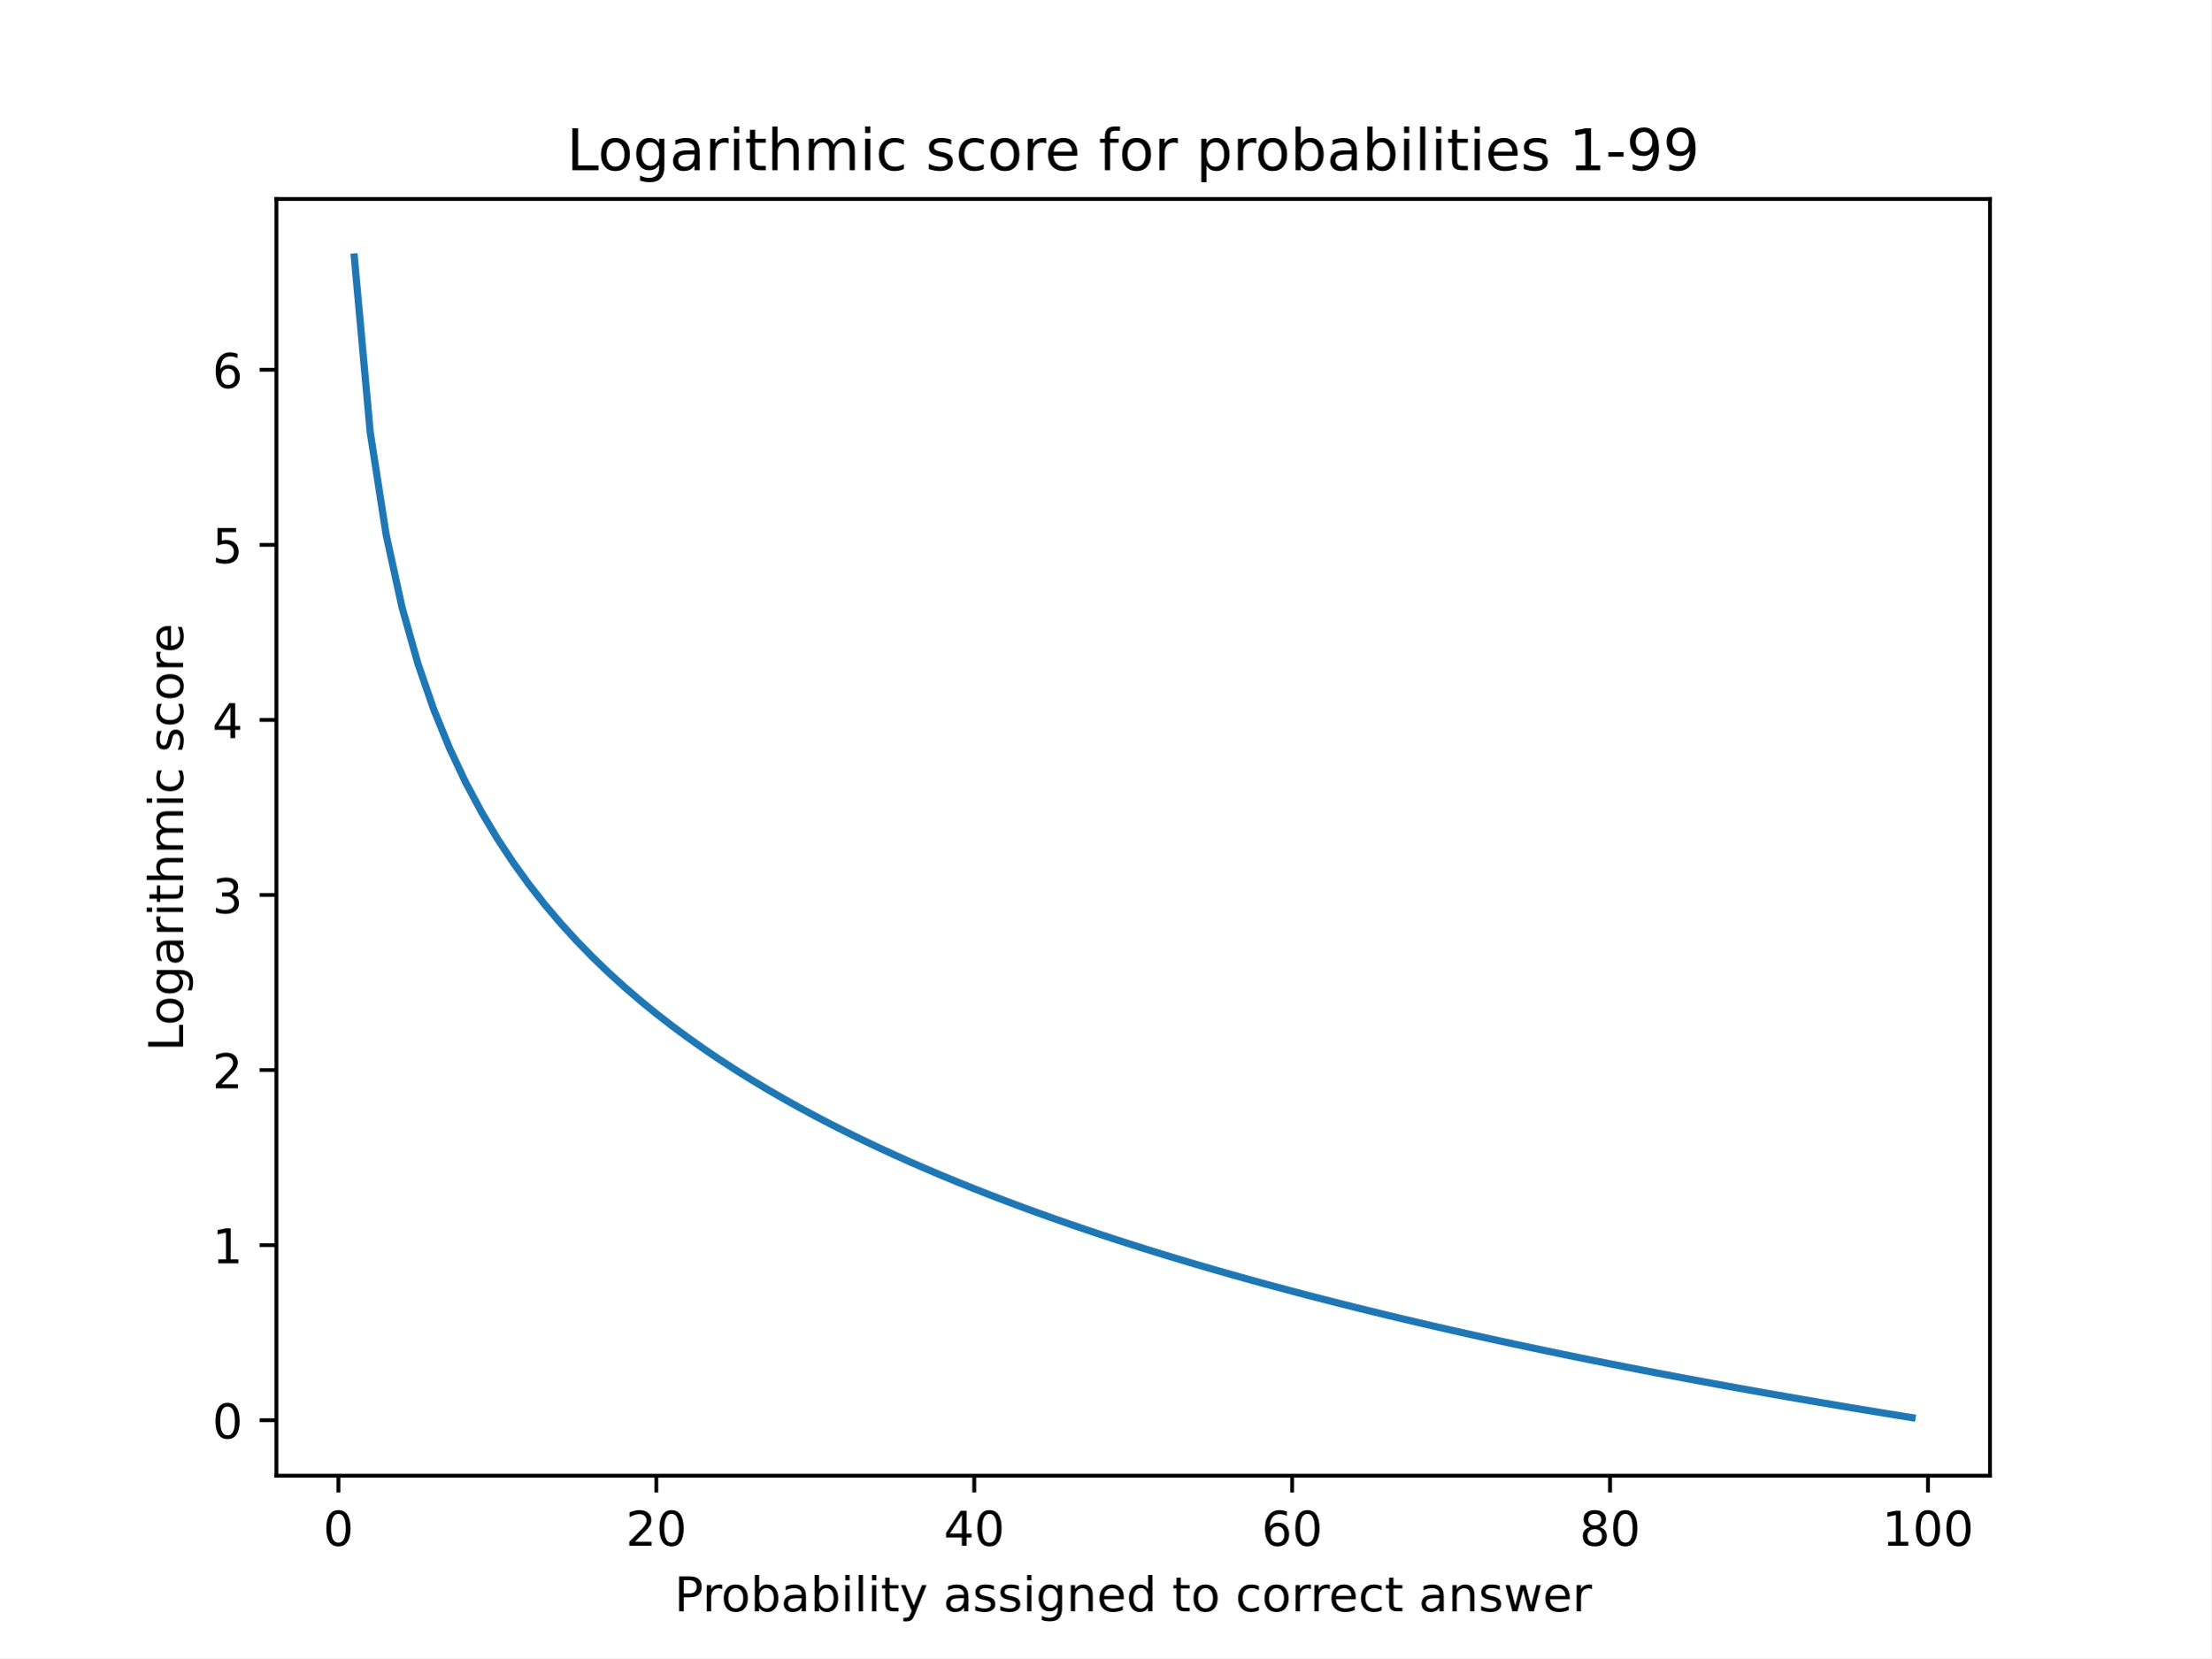
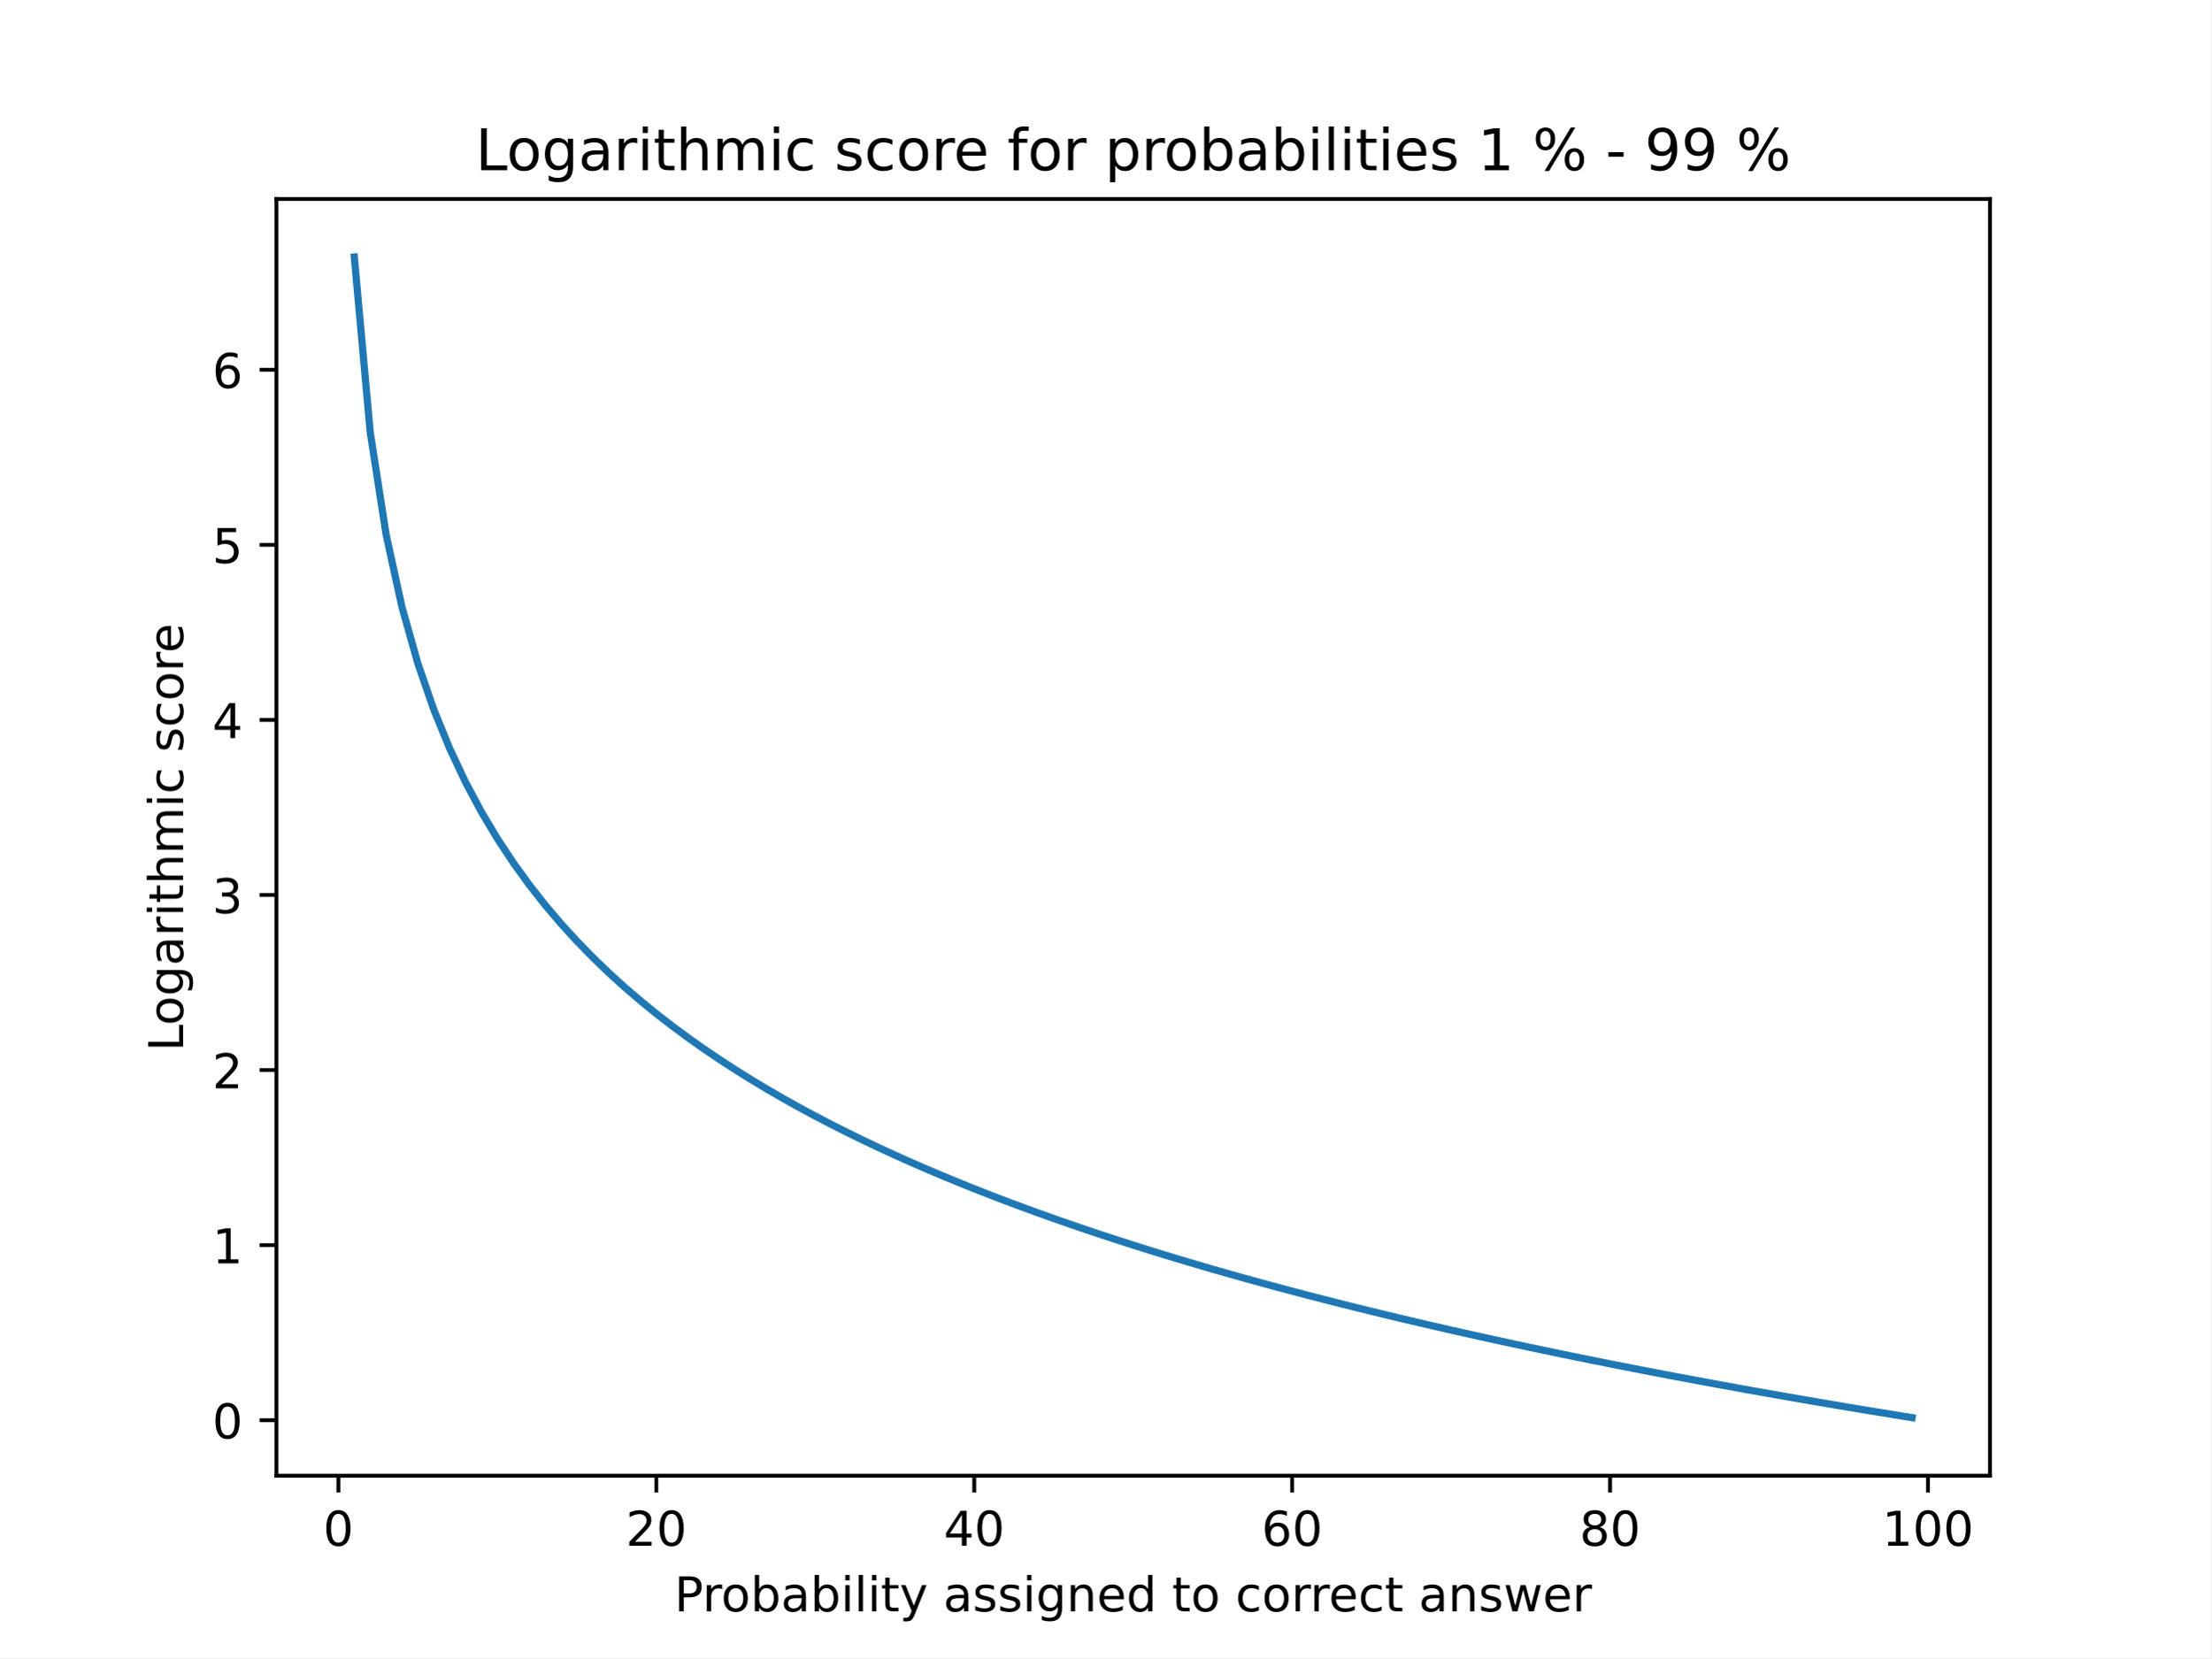
<svg xmlns="http://www.w3.org/2000/svg" xmlns:xlink="http://www.w3.org/1999/xlink" height="345.6pt" version="1.1" viewBox="0 0 460.8 345.6" width="460.8pt">
  <defs>
    <style type="text/css">
*{stroke-linecap:butt;stroke-linejoin:round;}
  </style>
  </defs>
  <g id="figure_1">
    <g id="patch_1">
      <path d="M 0 345.6  L 460.8 345.6  L 460.8 0  L 0 0  z " style="fill:#ffffff;" />
    </g>
    <g id="axes_1">
      <g id="patch_2">
        <path d="M 57.6 307.584  L 414.72 307.584  L 414.72 41.472  L 57.6 41.472  z " style="fill:#ffffff;" />
      </g>
      <g id="matplotlib.axis_1">
        <g id="xtick_1">
          <g id="line2d_1">
            <defs>
-               <path d="M 0 0  L 0 3.5  " id="m130178d5f1" style="stroke:#000000;stroke-width:0.8;" />
-             </defs>
-             <g>
-               <use style="stroke:#000000;stroke-width:0.8;" x="70.52" xlink:href="#m130178d5f1" y="307.584" />
+               <path d="M 0 0  L 0 3.5  " id="md7882fa787" style="stroke:#000000;stroke-width:0.8;" />
+             </defs>
+             <g>
+               <use style="stroke:#000000;stroke-width:0.8;" x="70.52" xlink:href="#md7882fa787" y="307.584" />
            </g>
          </g>
          <g id="text_1">
            <defs>
              <path d="M 31.781 66.406  Q 24.172 66.406 20.328 58.906  Q 16.5 51.422 16.5 36.375  Q 16.5 21.391 20.328 13.891  Q 24.172 6.391 31.781 6.391  Q 39.453 6.391 43.281 13.891  Q 47.125 21.391 47.125 36.375  Q 47.125 51.422 43.281 58.906  Q 39.453 66.406 31.781 66.406  z M 31.781 74.219  Q 44.047 74.219 50.516 64.516  Q 56.984 54.828 56.984 36.375  Q 56.984 17.969 50.516 8.266  Q 44.047 -1.422 31.781 -1.422  Q 19.531 -1.422 13.062 8.266  Q 6.594 17.969 6.594 36.375  Q 6.594 54.828 13.062 64.516  Q 19.531 74.219 31.781 74.219  z " id="DejaVuSans-48" />
            </defs>
            <g transform="translate(67.33868 322.1824)scale(0.1 -0.1)">
              <use xlink:href="#DejaVuSans-48" />
            </g>
          </g>
        </g>
        <g id="xtick_2">
          <g id="line2d_2">
            <g>
-               <use style="stroke:#000000;stroke-width:0.8;" x="136.776" xlink:href="#m130178d5f1" y="307.584" />
+               <use style="stroke:#000000;stroke-width:0.8;" x="136.776" xlink:href="#md7882fa787" y="307.584" />
            </g>
          </g>
          <g id="text_2">
            <defs>
              <path d="M 19.188 8.297  L 53.609 8.297  L 53.609 0  L 7.328 0  L 7.328 8.297  Q 12.938 14.109 22.625 23.891  Q 32.328 33.688 34.812 36.531  Q 39.547 41.844 41.422 45.531  Q 43.312 49.219 43.312 52.781  Q 43.312 58.594 39.234 62.25  Q 35.156 65.922 28.609 65.922  Q 23.969 65.922 18.812 64.312  Q 13.672 62.703 7.812 59.422  L 7.812 69.391  Q 13.766 71.781 18.938 73  Q 24.125 74.219 28.422 74.219  Q 39.75 74.219 46.484 68.547  Q 53.219 62.891 53.219 53.422  Q 53.219 48.922 51.531 44.891  Q 49.859 40.875 45.406 35.406  Q 44.188 33.984 37.641 27.219  Q 31.109 20.453 19.188 8.297  z " id="DejaVuSans-50" />
            </defs>
            <g transform="translate(130.4135 322.1824)scale(0.1 -0.1)">
              <use xlink:href="#DejaVuSans-50" />
              <use x="63.623" xlink:href="#DejaVuSans-48" />
            </g>
          </g>
        </g>
        <g id="xtick_3">
          <g id="line2d_3">
            <g>
-               <use style="stroke:#000000;stroke-width:0.8;" x="203.032" xlink:href="#m130178d5f1" y="307.584" />
+               <use style="stroke:#000000;stroke-width:0.8;" x="203.032" xlink:href="#md7882fa787" y="307.584" />
            </g>
          </g>
          <g id="text_3">
            <defs>
              <path d="M 37.797 64.312  L 12.891 25.391  L 37.797 25.391  z M 35.203 72.906  L 47.609 72.906  L 47.609 25.391  L 58.016 25.391  L 58.016 17.188  L 47.609 17.188  L 47.609 0  L 37.797 0  L 37.797 17.188  L 4.891 17.188  L 4.891 26.703  z " id="DejaVuSans-52" />
            </defs>
            <g transform="translate(196.6695 322.1824)scale(0.1 -0.1)">
              <use xlink:href="#DejaVuSans-52" />
              <use x="63.623" xlink:href="#DejaVuSans-48" />
            </g>
          </g>
        </g>
        <g id="xtick_4">
          <g id="line2d_4">
            <g>
-               <use style="stroke:#000000;stroke-width:0.8;" x="269.288" xlink:href="#m130178d5f1" y="307.584" />
+               <use style="stroke:#000000;stroke-width:0.8;" x="269.288" xlink:href="#md7882fa787" y="307.584" />
            </g>
          </g>
          <g id="text_4">
            <defs>
              <path d="M 33.016 40.375  Q 26.375 40.375 22.484 35.828  Q 18.609 31.297 18.609 23.391  Q 18.609 15.531 22.484 10.953  Q 26.375 6.391 33.016 6.391  Q 39.656 6.391 43.531 10.953  Q 47.406 15.531 47.406 23.391  Q 47.406 31.297 43.531 35.828  Q 39.656 40.375 33.016 40.375  z M 52.594 71.297  L 52.594 62.312  Q 48.875 64.062 45.094 64.984  Q 41.312 65.922 37.594 65.922  Q 27.828 65.922 22.672 59.328  Q 17.531 52.734 16.797 39.406  Q 19.672 43.656 24.016 45.922  Q 28.375 48.188 33.594 48.188  Q 44.578 48.188 50.953 41.516  Q 57.328 34.859 57.328 23.391  Q 57.328 12.156 50.688 5.359  Q 44.047 -1.422 33.016 -1.422  Q 20.359 -1.422 13.672 8.266  Q 6.984 17.969 6.984 36.375  Q 6.984 53.656 15.188 63.938  Q 23.391 74.219 37.203 74.219  Q 40.922 74.219 44.703 73.484  Q 48.484 72.75 52.594 71.297  z " id="DejaVuSans-54" />
            </defs>
            <g transform="translate(262.9255 322.1824)scale(0.1 -0.1)">
              <use xlink:href="#DejaVuSans-54" />
              <use x="63.623" xlink:href="#DejaVuSans-48" />
            </g>
          </g>
        </g>
        <g id="xtick_5">
          <g id="line2d_5">
            <g>
-               <use style="stroke:#000000;stroke-width:0.8;" x="335.544" xlink:href="#m130178d5f1" y="307.584" />
+               <use style="stroke:#000000;stroke-width:0.8;" x="335.544" xlink:href="#md7882fa787" y="307.584" />
            </g>
          </g>
          <g id="text_5">
            <defs>
              <path d="M 31.781 34.625  Q 24.75 34.625 20.719 30.859  Q 16.703 27.094 16.703 20.516  Q 16.703 13.922 20.719 10.156  Q 24.75 6.391 31.781 6.391  Q 38.812 6.391 42.859 10.172  Q 46.922 13.969 46.922 20.516  Q 46.922 27.094 42.891 30.859  Q 38.875 34.625 31.781 34.625  z M 21.922 38.812  Q 15.578 40.375 12.031 44.719  Q 8.5 49.078 8.5 55.328  Q 8.5 64.062 14.719 69.141  Q 20.953 74.219 31.781 74.219  Q 42.672 74.219 48.875 69.141  Q 55.078 64.062 55.078 55.328  Q 55.078 49.078 51.531 44.719  Q 48 40.375 41.703 38.812  Q 48.828 37.156 52.797 32.312  Q 56.781 27.484 56.781 20.516  Q 56.781 9.906 50.312 4.234  Q 43.844 -1.422 31.781 -1.422  Q 19.734 -1.422 13.25 4.234  Q 6.781 9.906 6.781 20.516  Q 6.781 27.484 10.781 32.312  Q 14.797 37.156 21.922 38.812  z M 18.312 54.391  Q 18.312 48.734 21.844 45.562  Q 25.391 42.391 31.781 42.391  Q 38.141 42.391 41.719 45.562  Q 45.312 48.734 45.312 54.391  Q 45.312 60.062 41.719 63.234  Q 38.141 66.406 31.781 66.406  Q 25.391 66.406 21.844 63.234  Q 18.312 60.062 18.312 54.391  z " id="DejaVuSans-56" />
            </defs>
            <g transform="translate(329.1815 322.1824)scale(0.1 -0.1)">
              <use xlink:href="#DejaVuSans-56" />
              <use x="63.623" xlink:href="#DejaVuSans-48" />
            </g>
          </g>
        </g>
        <g id="xtick_6">
          <g id="line2d_6">
            <g>
-               <use style="stroke:#000000;stroke-width:0.8;" x="401.8" xlink:href="#m130178d5f1" y="307.584" />
+               <use style="stroke:#000000;stroke-width:0.8;" x="401.8" xlink:href="#md7882fa787" y="307.584" />
            </g>
          </g>
          <g id="text_6">
            <defs>
              <path d="M 12.406 8.297  L 28.516 8.297  L 28.516 63.922  L 10.984 60.406  L 10.984 69.391  L 28.422 72.906  L 38.281 72.906  L 38.281 8.297  L 54.391 8.297  L 54.391 0  L 12.406 0  z " id="DejaVuSans-49" />
            </defs>
            <g transform="translate(392.2563 322.1824)scale(0.1 -0.1)">
              <use xlink:href="#DejaVuSans-49" />
              <use x="63.623" xlink:href="#DejaVuSans-48" />
              <use x="127.246" xlink:href="#DejaVuSans-48" />
            </g>
          </g>
        </g>
        <g id="text_7">
          <defs>
            <path d="M 19.672 64.797  L 19.672 37.406  L 32.078 37.406  Q 38.969 37.406 42.719 40.969  Q 46.484 44.531 46.484 51.125  Q 46.484 57.672 42.719 61.234  Q 38.969 64.797 32.078 64.797  z M 9.812 72.906  L 32.078 72.906  Q 44.344 72.906 50.609 67.359  Q 56.891 61.812 56.891 51.125  Q 56.891 40.328 50.609 34.812  Q 44.344 29.297 32.078 29.297  L 19.672 29.297  L 19.672 0  L 9.812 0  z " id="DejaVuSans-80" />
            <path d="M 41.109 46.297  Q 39.594 47.172 37.812 47.578  Q 36.031 48 33.891 48  Q 26.266 48 22.188 43.047  Q 18.109 38.094 18.109 28.812  L 18.109 0  L 9.078 0  L 9.078 54.688  L 18.109 54.688  L 18.109 46.188  Q 20.953 51.172 25.484 53.578  Q 30.031 56 36.531 56  Q 37.453 56 38.578 55.875  Q 39.703 55.766 41.062 55.516  z " id="DejaVuSans-114" />
            <path d="M 30.609 48.391  Q 23.391 48.391 19.188 42.75  Q 14.984 37.109 14.984 27.297  Q 14.984 17.484 19.156 11.844  Q 23.344 6.203 30.609 6.203  Q 37.797 6.203 41.984 11.859  Q 46.188 17.531 46.188 27.297  Q 46.188 37.016 41.984 42.703  Q 37.797 48.391 30.609 48.391  z M 30.609 56  Q 42.328 56 49.016 48.375  Q 55.719 40.766 55.719 27.297  Q 55.719 13.875 49.016 6.219  Q 42.328 -1.422 30.609 -1.422  Q 18.844 -1.422 12.172 6.219  Q 5.516 13.875 5.516 27.297  Q 5.516 40.766 12.172 48.375  Q 18.844 56 30.609 56  z " id="DejaVuSans-111" />
            <path d="M 48.688 27.297  Q 48.688 37.203 44.609 42.844  Q 40.531 48.484 33.406 48.484  Q 26.266 48.484 22.188 42.844  Q 18.109 37.203 18.109 27.297  Q 18.109 17.391 22.188 11.75  Q 26.266 6.109 33.406 6.109  Q 40.531 6.109 44.609 11.75  Q 48.688 17.391 48.688 27.297  z M 18.109 46.391  Q 20.953 51.266 25.266 53.625  Q 29.594 56 35.594 56  Q 45.562 56 51.781 48.094  Q 58.016 40.188 58.016 27.297  Q 58.016 14.406 51.781 6.484  Q 45.562 -1.422 35.594 -1.422  Q 29.594 -1.422 25.266 0.953  Q 20.953 3.328 18.109 8.203  L 18.109 0  L 9.078 0  L 9.078 75.984  L 18.109 75.984  z " id="DejaVuSans-98" />
            <path d="M 34.281 27.484  Q 23.391 27.484 19.188 25  Q 14.984 22.516 14.984 16.5  Q 14.984 11.719 18.141 8.906  Q 21.297 6.109 26.703 6.109  Q 34.188 6.109 38.703 11.406  Q 43.219 16.703 43.219 25.484  L 43.219 27.484  z M 52.203 31.203  L 52.203 0  L 43.219 0  L 43.219 8.297  Q 40.141 3.328 35.547 0.953  Q 30.953 -1.422 24.312 -1.422  Q 15.922 -1.422 10.953 3.297  Q 6 8.016 6 15.922  Q 6 25.141 12.172 29.828  Q 18.359 34.516 30.609 34.516  L 43.219 34.516  L 43.219 35.406  Q 43.219 41.609 39.141 45  Q 35.062 48.391 27.688 48.391  Q 23 48.391 18.547 47.266  Q 14.109 46.141 10.016 43.891  L 10.016 52.203  Q 14.938 54.109 19.578 55.047  Q 24.219 56 28.609 56  Q 40.484 56 46.344 49.844  Q 52.203 43.703 52.203 31.203  z " id="DejaVuSans-97" />
            <path d="M 9.422 54.688  L 18.406 54.688  L 18.406 0  L 9.422 0  z M 9.422 75.984  L 18.406 75.984  L 18.406 64.594  L 9.422 64.594  z " id="DejaVuSans-105" />
            <path d="M 9.422 75.984  L 18.406 75.984  L 18.406 0  L 9.422 0  z " id="DejaVuSans-108" />
            <path d="M 18.312 70.219  L 18.312 54.688  L 36.812 54.688  L 36.812 47.703  L 18.312 47.703  L 18.312 18.016  Q 18.312 11.328 20.141 9.422  Q 21.969 7.516 27.594 7.516  L 36.812 7.516  L 36.812 0  L 27.594 0  Q 17.188 0 13.234 3.875  Q 9.281 7.766 9.281 18.016  L 9.281 47.703  L 2.688 47.703  L 2.688 54.688  L 9.281 54.688  L 9.281 70.219  z " id="DejaVuSans-116" />
            <path d="M 32.172 -5.078  Q 28.375 -14.844 24.75 -17.812  Q 21.141 -20.797 15.094 -20.797  L 7.906 -20.797  L 7.906 -13.281  L 13.188 -13.281  Q 16.891 -13.281 18.938 -11.516  Q 21 -9.766 23.484 -3.219  L 25.094 0.875  L 2.984 54.688  L 12.5 54.688  L 29.594 11.922  L 46.688 54.688  L 56.203 54.688  z " id="DejaVuSans-121" />
            <path id="DejaVuSans-32" />
            <path d="M 44.281 53.078  L 44.281 44.578  Q 40.484 46.531 36.375 47.5  Q 32.281 48.484 27.875 48.484  Q 21.188 48.484 17.844 46.438  Q 14.5 44.391 14.5 40.281  Q 14.5 37.156 16.891 35.375  Q 19.281 33.594 26.516 31.984  L 29.594 31.297  Q 39.156 29.25 43.188 25.516  Q 47.219 21.781 47.219 15.094  Q 47.219 7.469 41.188 3.016  Q 35.156 -1.422 24.609 -1.422  Q 20.219 -1.422 15.453 -0.562  Q 10.688 0.297 5.422 2  L 5.422 11.281  Q 10.406 8.688 15.234 7.391  Q 20.062 6.109 24.812 6.109  Q 31.156 6.109 34.562 8.281  Q 37.984 10.453 37.984 14.406  Q 37.984 18.062 35.516 20.016  Q 33.062 21.969 24.703 23.781  L 21.578 24.516  Q 13.234 26.266 9.516 29.906  Q 5.812 33.547 5.812 39.891  Q 5.812 47.609 11.281 51.797  Q 16.75 56 26.812 56  Q 31.781 56 36.172 55.266  Q 40.578 54.547 44.281 53.078  z " id="DejaVuSans-115" />
            <path d="M 45.406 27.984  Q 45.406 37.75 41.375 43.109  Q 37.359 48.484 30.078 48.484  Q 22.859 48.484 18.828 43.109  Q 14.797 37.75 14.797 27.984  Q 14.797 18.266 18.828 12.891  Q 22.859 7.516 30.078 7.516  Q 37.359 7.516 41.375 12.891  Q 45.406 18.266 45.406 27.984  z M 54.391 6.781  Q 54.391 -7.172 48.188 -13.984  Q 42 -20.797 29.203 -20.797  Q 24.469 -20.797 20.266 -20.094  Q 16.062 -19.391 12.109 -17.922  L 12.109 -9.188  Q 16.062 -11.328 19.922 -12.344  Q 23.781 -13.375 27.781 -13.375  Q 36.625 -13.375 41.016 -8.766  Q 45.406 -4.156 45.406 5.172  L 45.406 9.625  Q 42.625 4.781 38.281 2.391  Q 33.938 0 27.875 0  Q 17.828 0 11.672 7.656  Q 5.516 15.328 5.516 27.984  Q 5.516 40.672 11.672 48.328  Q 17.828 56 27.875 56  Q 33.938 56 38.281 53.609  Q 42.625 51.219 45.406 46.391  L 45.406 54.688  L 54.391 54.688  z " id="DejaVuSans-103" />
            <path d="M 54.891 33.016  L 54.891 0  L 45.906 0  L 45.906 32.719  Q 45.906 40.484 42.875 44.328  Q 39.844 48.188 33.797 48.188  Q 26.516 48.188 22.312 43.547  Q 18.109 38.922 18.109 30.906  L 18.109 0  L 9.078 0  L 9.078 54.688  L 18.109 54.688  L 18.109 46.188  Q 21.344 51.125 25.703 53.562  Q 30.078 56 35.797 56  Q 45.219 56 50.047 50.172  Q 54.891 44.344 54.891 33.016  z " id="DejaVuSans-110" />
            <path d="M 56.203 29.594  L 56.203 25.203  L 14.891 25.203  Q 15.484 15.922 20.484 11.062  Q 25.484 6.203 34.422 6.203  Q 39.594 6.203 44.453 7.469  Q 49.312 8.734 54.109 11.281  L 54.109 2.781  Q 49.266 0.734 44.188 -0.344  Q 39.109 -1.422 33.891 -1.422  Q 20.797 -1.422 13.156 6.188  Q 5.516 13.812 5.516 26.812  Q 5.516 40.234 12.766 48.109  Q 20.016 56 32.328 56  Q 43.359 56 49.781 48.891  Q 56.203 41.797 56.203 29.594  z M 47.219 32.234  Q 47.125 39.594 43.094 43.984  Q 39.062 48.391 32.422 48.391  Q 24.906 48.391 20.391 44.141  Q 15.875 39.891 15.188 32.172  z " id="DejaVuSans-101" />
            <path d="M 45.406 46.391  L 45.406 75.984  L 54.391 75.984  L 54.391 0  L 45.406 0  L 45.406 8.203  Q 42.578 3.328 38.25 0.953  Q 33.938 -1.422 27.875 -1.422  Q 17.969 -1.422 11.734 6.484  Q 5.516 14.406 5.516 27.297  Q 5.516 40.188 11.734 48.094  Q 17.969 56 27.875 56  Q 33.938 56 38.25 53.625  Q 42.578 51.266 45.406 46.391  z M 14.797 27.297  Q 14.797 17.391 18.875 11.75  Q 22.953 6.109 30.078 6.109  Q 37.203 6.109 41.297 11.75  Q 45.406 17.391 45.406 27.297  Q 45.406 37.203 41.297 42.844  Q 37.203 48.484 30.078 48.484  Q 22.953 48.484 18.875 42.844  Q 14.797 37.203 14.797 27.297  z " id="DejaVuSans-100" />
            <path d="M 48.781 52.594  L 48.781 44.188  Q 44.969 46.297 41.141 47.344  Q 37.312 48.391 33.406 48.391  Q 24.656 48.391 19.812 42.844  Q 14.984 37.312 14.984 27.297  Q 14.984 17.281 19.812 11.734  Q 24.656 6.203 33.406 6.203  Q 37.312 6.203 41.141 7.25  Q 44.969 8.297 48.781 10.406  L 48.781 2.094  Q 45.016 0.344 40.984 -0.531  Q 36.969 -1.422 32.422 -1.422  Q 20.062 -1.422 12.781 6.344  Q 5.516 14.109 5.516 27.297  Q 5.516 40.672 12.859 48.328  Q 20.219 56 33.016 56  Q 37.156 56 41.109 55.141  Q 45.062 54.297 48.781 52.594  z " id="DejaVuSans-99" />
            <path d="M 4.203 54.688  L 13.188 54.688  L 24.422 12.016  L 35.594 54.688  L 46.188 54.688  L 57.422 12.016  L 68.609 54.688  L 77.594 54.688  L 63.281 0  L 52.688 0  L 40.922 44.828  L 29.109 0  L 18.5 0  z " id="DejaVuSans-119" />
          </defs>
          <g transform="translate(140.535 335.8606)scale(0.1 -0.1)">
            <use xlink:href="#DejaVuSans-80" />
            <use x="58.553" xlink:href="#DejaVuSans-114" />
            <use x="97.416" xlink:href="#DejaVuSans-111" />
            <use x="158.598" xlink:href="#DejaVuSans-98" />
            <use x="222.074" xlink:href="#DejaVuSans-97" />
            <use x="283.354" xlink:href="#DejaVuSans-98" />
            <use x="346.83" xlink:href="#DejaVuSans-105" />
            <use x="374.613" xlink:href="#DejaVuSans-108" />
            <use x="402.396" xlink:href="#DejaVuSans-105" />
            <use x="430.18" xlink:href="#DejaVuSans-116" />
            <use x="469.389" xlink:href="#DejaVuSans-121" />
            <use x="528.568" xlink:href="#DejaVuSans-32" />
            <use x="560.355" xlink:href="#DejaVuSans-97" />
            <use x="621.635" xlink:href="#DejaVuSans-115" />
            <use x="673.734" xlink:href="#DejaVuSans-115" />
            <use x="725.834" xlink:href="#DejaVuSans-105" />
            <use x="753.617" xlink:href="#DejaVuSans-103" />
            <use x="817.094" xlink:href="#DejaVuSans-110" />
            <use x="880.473" xlink:href="#DejaVuSans-101" />
            <use x="941.996" xlink:href="#DejaVuSans-100" />
            <use x="1005.473" xlink:href="#DejaVuSans-32" />
            <use x="1037.26" xlink:href="#DejaVuSans-116" />
            <use x="1076.469" xlink:href="#DejaVuSans-111" />
            <use x="1137.65" xlink:href="#DejaVuSans-32" />
            <use x="1169.438" xlink:href="#DejaVuSans-99" />
            <use x="1224.418" xlink:href="#DejaVuSans-111" />
            <use x="1285.6" xlink:href="#DejaVuSans-114" />
            <use x="1324.963" xlink:href="#DejaVuSans-114" />
            <use x="1363.826" xlink:href="#DejaVuSans-101" />
            <use x="1425.35" xlink:href="#DejaVuSans-99" />
            <use x="1480.33" xlink:href="#DejaVuSans-116" />
            <use x="1519.539" xlink:href="#DejaVuSans-32" />
            <use x="1551.326" xlink:href="#DejaVuSans-97" />
            <use x="1612.605" xlink:href="#DejaVuSans-110" />
            <use x="1675.984" xlink:href="#DejaVuSans-115" />
            <use x="1728.084" xlink:href="#DejaVuSans-119" />
            <use x="1809.871" xlink:href="#DejaVuSans-101" />
            <use x="1871.395" xlink:href="#DejaVuSans-114" />
          </g>
        </g>
      </g>
      <g id="matplotlib.axis_2">
        <g id="ytick_1">
          <g id="line2d_7">
            <defs>
-               <path d="M 0 0  L -3.5 0  " id="mfa3a044903" style="stroke:#000000;stroke-width:0.8;" />
-             </defs>
-             <g>
-               <use style="stroke:#000000;stroke-width:0.8;" x="57.6" xlink:href="#mfa3a044903" y="296.017" />
+               <path d="M 0 0  L -3.5 0  " id="m93413d05cd" style="stroke:#000000;stroke-width:0.8;" />
+             </defs>
+             <g>
+               <use style="stroke:#000000;stroke-width:0.8;" x="57.6" xlink:href="#m93413d05cd" y="296.017" />
            </g>
          </g>
          <g id="text_8">
            <g transform="translate(44.2375 299.8163)scale(0.1 -0.1)">
              <use xlink:href="#DejaVuSans-48" />
            </g>
          </g>
        </g>
        <g id="ytick_2">
          <g id="line2d_8">
            <g>
-               <use style="stroke:#000000;stroke-width:0.8;" x="57.6" xlink:href="#mfa3a044903" y="259.525" />
+               <use style="stroke:#000000;stroke-width:0.8;" x="57.6" xlink:href="#m93413d05cd" y="259.525" />
            </g>
          </g>
          <g id="text_9">
            <g transform="translate(44.2375 263.3241)scale(0.1 -0.1)">
              <use xlink:href="#DejaVuSans-49" />
            </g>
          </g>
        </g>
        <g id="ytick_3">
          <g id="line2d_9">
            <g>
-               <use style="stroke:#000000;stroke-width:0.8;" x="57.6" xlink:href="#mfa3a044903" y="223.033" />
+               <use style="stroke:#000000;stroke-width:0.8;" x="57.6" xlink:href="#m93413d05cd" y="223.033" />
            </g>
          </g>
          <g id="text_10">
            <g transform="translate(44.2375 226.8319)scale(0.1 -0.1)">
              <use xlink:href="#DejaVuSans-50" />
            </g>
          </g>
        </g>
        <g id="ytick_4">
          <g id="line2d_10">
            <g>
-               <use style="stroke:#000000;stroke-width:0.8;" x="57.6" xlink:href="#mfa3a044903" y="186.54" />
+               <use style="stroke:#000000;stroke-width:0.8;" x="57.6" xlink:href="#m93413d05cd" y="186.54" />
            </g>
          </g>
          <g id="text_11">
            <defs>
              <path d="M 40.578 39.312  Q 47.656 37.797 51.625 33  Q 55.609 28.219 55.609 21.188  Q 55.609 10.406 48.188 4.484  Q 40.766 -1.422 27.094 -1.422  Q 22.516 -1.422 17.656 -0.516  Q 12.797 0.391 7.625 2.203  L 7.625 11.719  Q 11.719 9.328 16.594 8.109  Q 21.484 6.891 26.812 6.891  Q 36.078 6.891 40.938 10.547  Q 45.797 14.203 45.797 21.188  Q 45.797 27.641 41.281 31.266  Q 36.766 34.906 28.719 34.906  L 20.219 34.906  L 20.219 43.016  L 29.109 43.016  Q 36.375 43.016 40.234 45.922  Q 44.094 48.828 44.094 54.297  Q 44.094 59.906 40.109 62.906  Q 36.141 65.922 28.719 65.922  Q 24.656 65.922 20.016 65.031  Q 15.375 64.156 9.812 62.312  L 9.812 71.094  Q 15.438 72.656 20.344 73.438  Q 25.25 74.219 29.594 74.219  Q 40.828 74.219 47.359 69.109  Q 53.906 64.016 53.906 55.328  Q 53.906 49.266 50.438 45.094  Q 46.969 40.922 40.578 39.312  z " id="DejaVuSans-51" />
            </defs>
            <g transform="translate(44.2375 190.3397)scale(0.1 -0.1)">
              <use xlink:href="#DejaVuSans-51" />
            </g>
          </g>
        </g>
        <g id="ytick_5">
          <g id="line2d_11">
            <g>
-               <use style="stroke:#000000;stroke-width:0.8;" x="57.6" xlink:href="#mfa3a044903" y="150.048" />
+               <use style="stroke:#000000;stroke-width:0.8;" x="57.6" xlink:href="#m93413d05cd" y="150.048" />
            </g>
          </g>
          <g id="text_12">
            <g transform="translate(44.2375 153.8474)scale(0.1 -0.1)">
              <use xlink:href="#DejaVuSans-52" />
            </g>
          </g>
        </g>
        <g id="ytick_6">
          <g id="line2d_12">
            <g>
-               <use style="stroke:#000000;stroke-width:0.8;" x="57.6" xlink:href="#mfa3a044903" y="113.556" />
+               <use style="stroke:#000000;stroke-width:0.8;" x="57.6" xlink:href="#m93413d05cd" y="113.556" />
            </g>
          </g>
          <g id="text_13">
            <defs>
              <path d="M 10.797 72.906  L 49.516 72.906  L 49.516 64.594  L 19.828 64.594  L 19.828 46.734  Q 21.969 47.469 24.109 47.828  Q 26.266 48.188 28.422 48.188  Q 40.625 48.188 47.75 41.5  Q 54.891 34.812 54.891 23.391  Q 54.891 11.625 47.562 5.094  Q 40.234 -1.422 26.906 -1.422  Q 22.312 -1.422 17.547 -0.641  Q 12.797 0.141 7.719 1.703  L 7.719 11.625  Q 12.109 9.234 16.797 8.062  Q 21.484 6.891 26.703 6.891  Q 35.156 6.891 40.078 11.328  Q 45.016 15.766 45.016 23.391  Q 45.016 31 40.078 35.438  Q 35.156 39.891 26.703 39.891  Q 22.75 39.891 18.812 39.016  Q 14.891 38.141 10.797 36.281  z " id="DejaVuSans-53" />
            </defs>
            <g transform="translate(44.2375 117.3552)scale(0.1 -0.1)">
              <use xlink:href="#DejaVuSans-53" />
            </g>
          </g>
        </g>
        <g id="ytick_7">
          <g id="line2d_13">
            <g>
-               <use style="stroke:#000000;stroke-width:0.8;" x="57.6" xlink:href="#mfa3a044903" y="77.064" />
+               <use style="stroke:#000000;stroke-width:0.8;" x="57.6" xlink:href="#m93413d05cd" y="77.064" />
            </g>
          </g>
          <g id="text_14">
            <g transform="translate(44.2375 80.86297)scale(0.1 -0.1)">
              <use xlink:href="#DejaVuSans-54" />
            </g>
          </g>
        </g>
        <g id="text_15">
          <defs>
            <path d="M 9.812 72.906  L 19.672 72.906  L 19.672 8.297  L 55.172 8.297  L 55.172 0  L 9.812 0  z " id="DejaVuSans-76" />
            <path d="M 54.891 33.016  L 54.891 0  L 45.906 0  L 45.906 32.719  Q 45.906 40.484 42.875 44.328  Q 39.844 48.188 33.797 48.188  Q 26.516 48.188 22.312 43.547  Q 18.109 38.922 18.109 30.906  L 18.109 0  L 9.078 0  L 9.078 75.984  L 18.109 75.984  L 18.109 46.188  Q 21.344 51.125 25.703 53.562  Q 30.078 56 35.797 56  Q 45.219 56 50.047 50.172  Q 54.891 44.344 54.891 33.016  z " id="DejaVuSans-104" />
            <path d="M 52 44.188  Q 55.375 50.25 60.062 53.125  Q 64.75 56 71.094 56  Q 79.641 56 84.281 50.016  Q 88.922 44.047 88.922 33.016  L 88.922 0  L 79.891 0  L 79.891 32.719  Q 79.891 40.578 77.094 44.375  Q 74.312 48.188 68.609 48.188  Q 61.625 48.188 57.562 43.547  Q 53.516 38.922 53.516 30.906  L 53.516 0  L 44.484 0  L 44.484 32.719  Q 44.484 40.625 41.703 44.406  Q 38.922 48.188 33.109 48.188  Q 26.219 48.188 22.156 43.531  Q 18.109 38.875 18.109 30.906  L 18.109 0  L 9.078 0  L 9.078 54.688  L 18.109 54.688  L 18.109 46.188  Q 21.188 51.219 25.484 53.609  Q 29.781 56 35.688 56  Q 41.656 56 45.828 52.969  Q 50 49.953 52 44.188  z " id="DejaVuSans-109" />
          </defs>
          <g transform="translate(38.15781 219.128)rotate(-90)scale(0.1 -0.1)">
            <use xlink:href="#DejaVuSans-76" />
            <use x="53.963" xlink:href="#DejaVuSans-111" />
            <use x="115.145" xlink:href="#DejaVuSans-103" />
            <use x="178.621" xlink:href="#DejaVuSans-97" />
            <use x="239.9" xlink:href="#DejaVuSans-114" />
            <use x="281.014" xlink:href="#DejaVuSans-105" />
            <use x="308.797" xlink:href="#DejaVuSans-116" />
            <use x="348.006" xlink:href="#DejaVuSans-104" />
            <use x="411.385" xlink:href="#DejaVuSans-109" />
            <use x="508.797" xlink:href="#DejaVuSans-105" />
            <use x="536.58" xlink:href="#DejaVuSans-99" />
            <use x="591.561" xlink:href="#DejaVuSans-32" />
            <use x="623.348" xlink:href="#DejaVuSans-115" />
            <use x="675.447" xlink:href="#DejaVuSans-99" />
            <use x="730.428" xlink:href="#DejaVuSans-111" />
            <use x="791.609" xlink:href="#DejaVuSans-114" />
            <use x="830.473" xlink:href="#DejaVuSans-101" />
          </g>
        </g>
      </g>
      <g id="line2d_14">
-         <path clip-path="url(#p1a04800017)" d="M 73.833 53.568  L 77.146 90.06  L 80.458 111.407  L 83.771 126.552  L 87.084 138.3  L 90.397 147.899  L 93.71 156.015  L 97.022 163.045  L 100.335 169.246  L 103.648 174.793  L 106.961 179.81  L 110.274 184.391  L 113.586 188.605  L 116.899 192.507  L 120.212 196.139  L 123.525 199.537  L 126.838 202.729  L 130.15 205.738  L 133.463 208.584  L 136.776 211.285  L 140.089 213.853  L 143.402 216.303  L 146.714 218.643  L 150.027 220.884  L 153.34 223.033  L 156.653 225.098  L 159.966 227.084  L 163.278 228.999  L 166.591 230.847  L 169.904 232.631  L 173.217 234.358  L 176.53 236.029  L 179.842 237.649  L 183.155 239.221  L 186.468 240.747  L 189.781 242.23  L 193.094 243.673  L 196.406 245.077  L 199.719 246.444  L 203.032 247.777  L 206.345 249.077  L 209.658 250.346  L 212.97 251.584  L 216.283 252.795  L 219.596 253.978  L 222.909 255.135  L 226.222 256.267  L 229.534 257.376  L 232.847 258.461  L 236.16 259.525  L 239.473 260.567  L 242.786 261.59  L 246.098 262.593  L 249.411 263.577  L 252.724 264.543  L 256.037 265.491  L 259.35 266.423  L 262.662 267.339  L 265.975 268.239  L 269.288 269.124  L 272.601 269.994  L 275.914 270.85  L 279.226 271.692  L 282.539 272.521  L 285.852 273.338  L 289.165 274.141  L 292.478 274.933  L 295.79 275.713  L 299.103 276.482  L 302.416 277.239  L 305.729 277.986  L 309.042 278.722  L 312.354 279.448  L 315.667 280.165  L 318.98 280.871  L 322.293 281.569  L 325.606 282.257  L 328.918 282.936  L 332.231 283.607  L 335.544 284.269  L 338.857 284.923  L 342.17 285.569  L 345.482 286.207  L 348.795 286.838  L 352.108 287.461  L 355.421 288.077  L 358.734 288.685  L 362.046 289.287  L 365.359 289.882  L 368.672 290.47  L 371.985 291.052  L 375.298 291.627  L 378.61 292.196  L 381.923 292.76  L 385.236 293.317  L 388.549 293.868  L 391.862 294.414  L 395.174 294.954  L 398.487 295.488  " style="fill:none;stroke:#1f77b4;stroke-linecap:square;stroke-width:1.5;" />
+         <path clip-path="url(#pc4c1a0ca8c)" d="M 73.833 53.568  L 77.146 90.06  L 80.458 111.407  L 83.771 126.552  L 87.084 138.3  L 90.397 147.899  L 93.71 156.015  L 97.022 163.045  L 100.335 169.246  L 103.648 174.793  L 106.961 179.81  L 110.274 184.391  L 113.586 188.605  L 116.899 192.507  L 120.212 196.139  L 123.525 199.537  L 126.838 202.729  L 130.15 205.738  L 133.463 208.584  L 136.776 211.285  L 140.089 213.853  L 143.402 216.303  L 146.714 218.643  L 150.027 220.884  L 153.34 223.033  L 156.653 225.098  L 159.966 227.084  L 163.278 228.999  L 166.591 230.847  L 169.904 232.631  L 173.217 234.358  L 176.53 236.029  L 179.842 237.649  L 183.155 239.221  L 186.468 240.747  L 189.781 242.23  L 193.094 243.673  L 196.406 245.077  L 199.719 246.444  L 203.032 247.777  L 206.345 249.077  L 209.658 250.346  L 212.97 251.584  L 216.283 252.795  L 219.596 253.978  L 222.909 255.135  L 226.222 256.267  L 229.534 257.376  L 232.847 258.461  L 236.16 259.525  L 239.473 260.567  L 242.786 261.59  L 246.098 262.593  L 249.411 263.577  L 252.724 264.543  L 256.037 265.491  L 259.35 266.423  L 262.662 267.339  L 265.975 268.239  L 269.288 269.124  L 272.601 269.994  L 275.914 270.85  L 279.226 271.692  L 282.539 272.521  L 285.852 273.338  L 289.165 274.141  L 292.478 274.933  L 295.79 275.713  L 299.103 276.482  L 302.416 277.239  L 305.729 277.986  L 309.042 278.722  L 312.354 279.448  L 315.667 280.165  L 318.98 280.871  L 322.293 281.569  L 325.606 282.257  L 328.918 282.936  L 332.231 283.607  L 335.544 284.269  L 338.857 284.923  L 342.17 285.569  L 345.482 286.207  L 348.795 286.838  L 352.108 287.461  L 355.421 288.077  L 358.734 288.685  L 362.046 289.287  L 365.359 289.882  L 368.672 290.47  L 371.985 291.052  L 375.298 291.627  L 378.61 292.196  L 381.923 292.76  L 385.236 293.317  L 388.549 293.868  L 391.862 294.414  L 395.174 294.954  L 398.487 295.488  " style="fill:none;stroke:#1f77b4;stroke-linecap:square;stroke-width:1.5;" />
      </g>
      <g id="patch_3">
        <path d="M 57.6 307.584  L 57.6 41.472  " style="fill:none;stroke:#000000;stroke-linecap:square;stroke-linejoin:miter;stroke-width:0.8;" />
      </g>
      <g id="patch_4">
        <path d="M 414.72 307.584  L 414.72 41.472  " style="fill:none;stroke:#000000;stroke-linecap:square;stroke-linejoin:miter;stroke-width:0.8;" />
      </g>
      <g id="patch_5">
        <path d="M 57.6 307.584  L 414.72 307.584  " style="fill:none;stroke:#000000;stroke-linecap:square;stroke-linejoin:miter;stroke-width:0.8;" />
      </g>
      <g id="patch_6">
        <path d="M 57.6 41.472  L 414.72 41.472  " style="fill:none;stroke:#000000;stroke-linecap:square;stroke-linejoin:miter;stroke-width:0.8;" />
      </g>
      <g id="text_16">
        <defs>
          <path d="M 37.109 75.984  L 37.109 68.5  L 28.516 68.5  Q 23.688 68.5 21.797 66.547  Q 19.922 64.594 19.922 59.516  L 19.922 54.688  L 34.719 54.688  L 34.719 47.703  L 19.922 47.703  L 19.922 0  L 10.891 0  L 10.891 47.703  L 2.297 47.703  L 2.297 54.688  L 10.891 54.688  L 10.891 58.5  Q 10.891 67.625 15.141 71.797  Q 19.391 75.984 28.609 75.984  z " id="DejaVuSans-102" />
          <path d="M 18.109 8.203  L 18.109 -20.797  L 9.078 -20.797  L 9.078 54.688  L 18.109 54.688  L 18.109 46.391  Q 20.953 51.266 25.266 53.625  Q 29.594 56 35.594 56  Q 45.562 56 51.781 48.094  Q 58.016 40.188 58.016 27.297  Q 58.016 14.406 51.781 6.484  Q 45.562 -1.422 35.594 -1.422  Q 29.594 -1.422 25.266 0.953  Q 20.953 3.328 18.109 8.203  z M 48.688 27.297  Q 48.688 37.203 44.609 42.844  Q 40.531 48.484 33.406 48.484  Q 26.266 48.484 22.188 42.844  Q 18.109 37.203 18.109 27.297  Q 18.109 17.391 22.188 11.75  Q 26.266 6.109 33.406 6.109  Q 40.531 6.109 44.609 11.75  Q 48.688 17.391 48.688 27.297  z " id="DejaVuSans-112" />
+           <path d="M 72.703 32.078  Q 68.453 32.078 66.031 28.469  Q 63.625 24.859 63.625 18.406  Q 63.625 12.062 66.031 8.422  Q 68.453 4.781 72.703 4.781  Q 76.859 4.781 79.266 8.422  Q 81.688 12.062 81.688 18.406  Q 81.688 24.812 79.266 28.438  Q 76.859 32.078 72.703 32.078  z M 72.703 38.281  Q 80.422 38.281 84.953 32.906  Q 89.5 27.547 89.5 18.406  Q 89.5 9.281 84.938 3.922  Q 80.375 -1.422 72.703 -1.422  Q 64.891 -1.422 60.344 3.922  Q 55.812 9.281 55.812 18.406  Q 55.812 27.594 60.375 32.938  Q 64.938 38.281 72.703 38.281  z M 22.312 68.016  Q 18.109 68.016 15.688 64.375  Q 13.281 60.75 13.281 54.391  Q 13.281 47.953 15.672 44.328  Q 18.062 40.719 22.312 40.719  Q 26.562 40.719 28.969 44.328  Q 31.391 47.953 31.391 54.391  Q 31.391 60.688 28.953 64.344  Q 26.516 68.016 22.312 68.016  z M 66.406 74.219  L 74.219 74.219  L 28.609 -1.422  L 20.797 -1.422  z M 22.312 74.219  Q 30.031 74.219 34.609 68.875  Q 39.203 63.531 39.203 54.391  Q 39.203 45.172 34.641 39.844  Q 30.078 34.516 22.312 34.516  Q 14.547 34.516 10.031 39.859  Q 5.516 45.219 5.516 54.391  Q 5.516 63.484 10.047 68.844  Q 14.594 74.219 22.312 74.219  z " id="DejaVuSans-37" />
          <path d="M 4.891 31.391  L 31.203 31.391  L 31.203 23.391  L 4.891 23.391  z " id="DejaVuSans-45" />
          <path d="M 10.984 1.516  L 10.984 10.5  Q 14.703 8.734 18.5 7.812  Q 22.312 6.891 25.984 6.891  Q 35.75 6.891 40.891 13.453  Q 46.047 20.016 46.781 33.406  Q 43.953 29.203 39.594 26.953  Q 35.25 24.703 29.984 24.703  Q 19.047 24.703 12.672 31.312  Q 6.297 37.938 6.297 49.422  Q 6.297 60.641 12.938 67.422  Q 19.578 74.219 30.609 74.219  Q 43.266 74.219 49.922 64.516  Q 56.594 54.828 56.594 36.375  Q 56.594 19.141 48.406 8.859  Q 40.234 -1.422 26.422 -1.422  Q 22.703 -1.422 18.891 -0.688  Q 15.094 0.047 10.984 1.516  z M 30.609 32.422  Q 37.25 32.422 41.125 36.953  Q 45.016 41.5 45.016 49.422  Q 45.016 57.281 41.125 61.844  Q 37.25 66.406 30.609 66.406  Q 23.969 66.406 20.094 61.844  Q 16.219 57.281 16.219 49.422  Q 16.219 41.5 20.094 36.953  Q 23.969 32.422 30.609 32.422  z " id="DejaVuSans-57" />
        </defs>
-         <g transform="translate(118.1081 35.472)scale(0.12 -0.12)">
+         <g transform="translate(99.07875 35.472)scale(0.12 -0.12)">
          <use xlink:href="#DejaVuSans-76" />
          <use x="53.963" xlink:href="#DejaVuSans-111" />
          <use x="115.145" xlink:href="#DejaVuSans-103" />
          <use x="178.621" xlink:href="#DejaVuSans-97" />
          <use x="239.9" xlink:href="#DejaVuSans-114" />
          <use x="281.014" xlink:href="#DejaVuSans-105" />
          <use x="308.797" xlink:href="#DejaVuSans-116" />
          <use x="348.006" xlink:href="#DejaVuSans-104" />
          <use x="411.385" xlink:href="#DejaVuSans-109" />
          <use x="508.797" xlink:href="#DejaVuSans-105" />
          <use x="536.58" xlink:href="#DejaVuSans-99" />
          <use x="591.561" xlink:href="#DejaVuSans-32" />
          <use x="623.348" xlink:href="#DejaVuSans-115" />
          <use x="675.447" xlink:href="#DejaVuSans-99" />
          <use x="730.428" xlink:href="#DejaVuSans-111" />
          <use x="791.609" xlink:href="#DejaVuSans-114" />
          <use x="830.473" xlink:href="#DejaVuSans-101" />
          <use x="891.996" xlink:href="#DejaVuSans-32" />
          <use x="923.783" xlink:href="#DejaVuSans-102" />
          <use x="958.988" xlink:href="#DejaVuSans-111" />
          <use x="1020.17" xlink:href="#DejaVuSans-114" />
          <use x="1061.283" xlink:href="#DejaVuSans-32" />
          <use x="1093.07" xlink:href="#DejaVuSans-112" />
          <use x="1156.547" xlink:href="#DejaVuSans-114" />
          <use x="1195.41" xlink:href="#DejaVuSans-111" />
          <use x="1256.592" xlink:href="#DejaVuSans-98" />
          <use x="1320.068" xlink:href="#DejaVuSans-97" />
          <use x="1381.348" xlink:href="#DejaVuSans-98" />
          <use x="1444.824" xlink:href="#DejaVuSans-105" />
          <use x="1472.607" xlink:href="#DejaVuSans-108" />
          <use x="1500.391" xlink:href="#DejaVuSans-105" />
          <use x="1528.174" xlink:href="#DejaVuSans-116" />
          <use x="1567.383" xlink:href="#DejaVuSans-105" />
          <use x="1595.166" xlink:href="#DejaVuSans-101" />
          <use x="1656.689" xlink:href="#DejaVuSans-115" />
          <use x="1708.789" xlink:href="#DejaVuSans-32" />
          <use x="1740.576" xlink:href="#DejaVuSans-49" />
-           <use x="1804.199" xlink:href="#DejaVuSans-45" />
-           <use x="1840.283" xlink:href="#DejaVuSans-57" />
-           <use x="1903.906" xlink:href="#DejaVuSans-57" />
+           <use x="1804.199" xlink:href="#DejaVuSans-32" />
+           <use x="1835.986" xlink:href="#DejaVuSans-37" />
+           <use x="1931.006" xlink:href="#DejaVuSans-32" />
+           <use x="1962.793" xlink:href="#DejaVuSans-45" />
+           <use x="1998.877" xlink:href="#DejaVuSans-32" />
+           <use x="2030.664" xlink:href="#DejaVuSans-57" />
+           <use x="2094.287" xlink:href="#DejaVuSans-57" />
+           <use x="2157.91" xlink:href="#DejaVuSans-32" />
+           <use x="2189.697" xlink:href="#DejaVuSans-37" />
        </g>
      </g>
    </g>
  </g>
  <defs>
-     <clipPath id="p1a04800017">
+     <clipPath id="pc4c1a0ca8c">
      <rect height="266.112" width="357.12" x="57.6" y="41.472" />
    </clipPath>
  </defs>
</svg>
